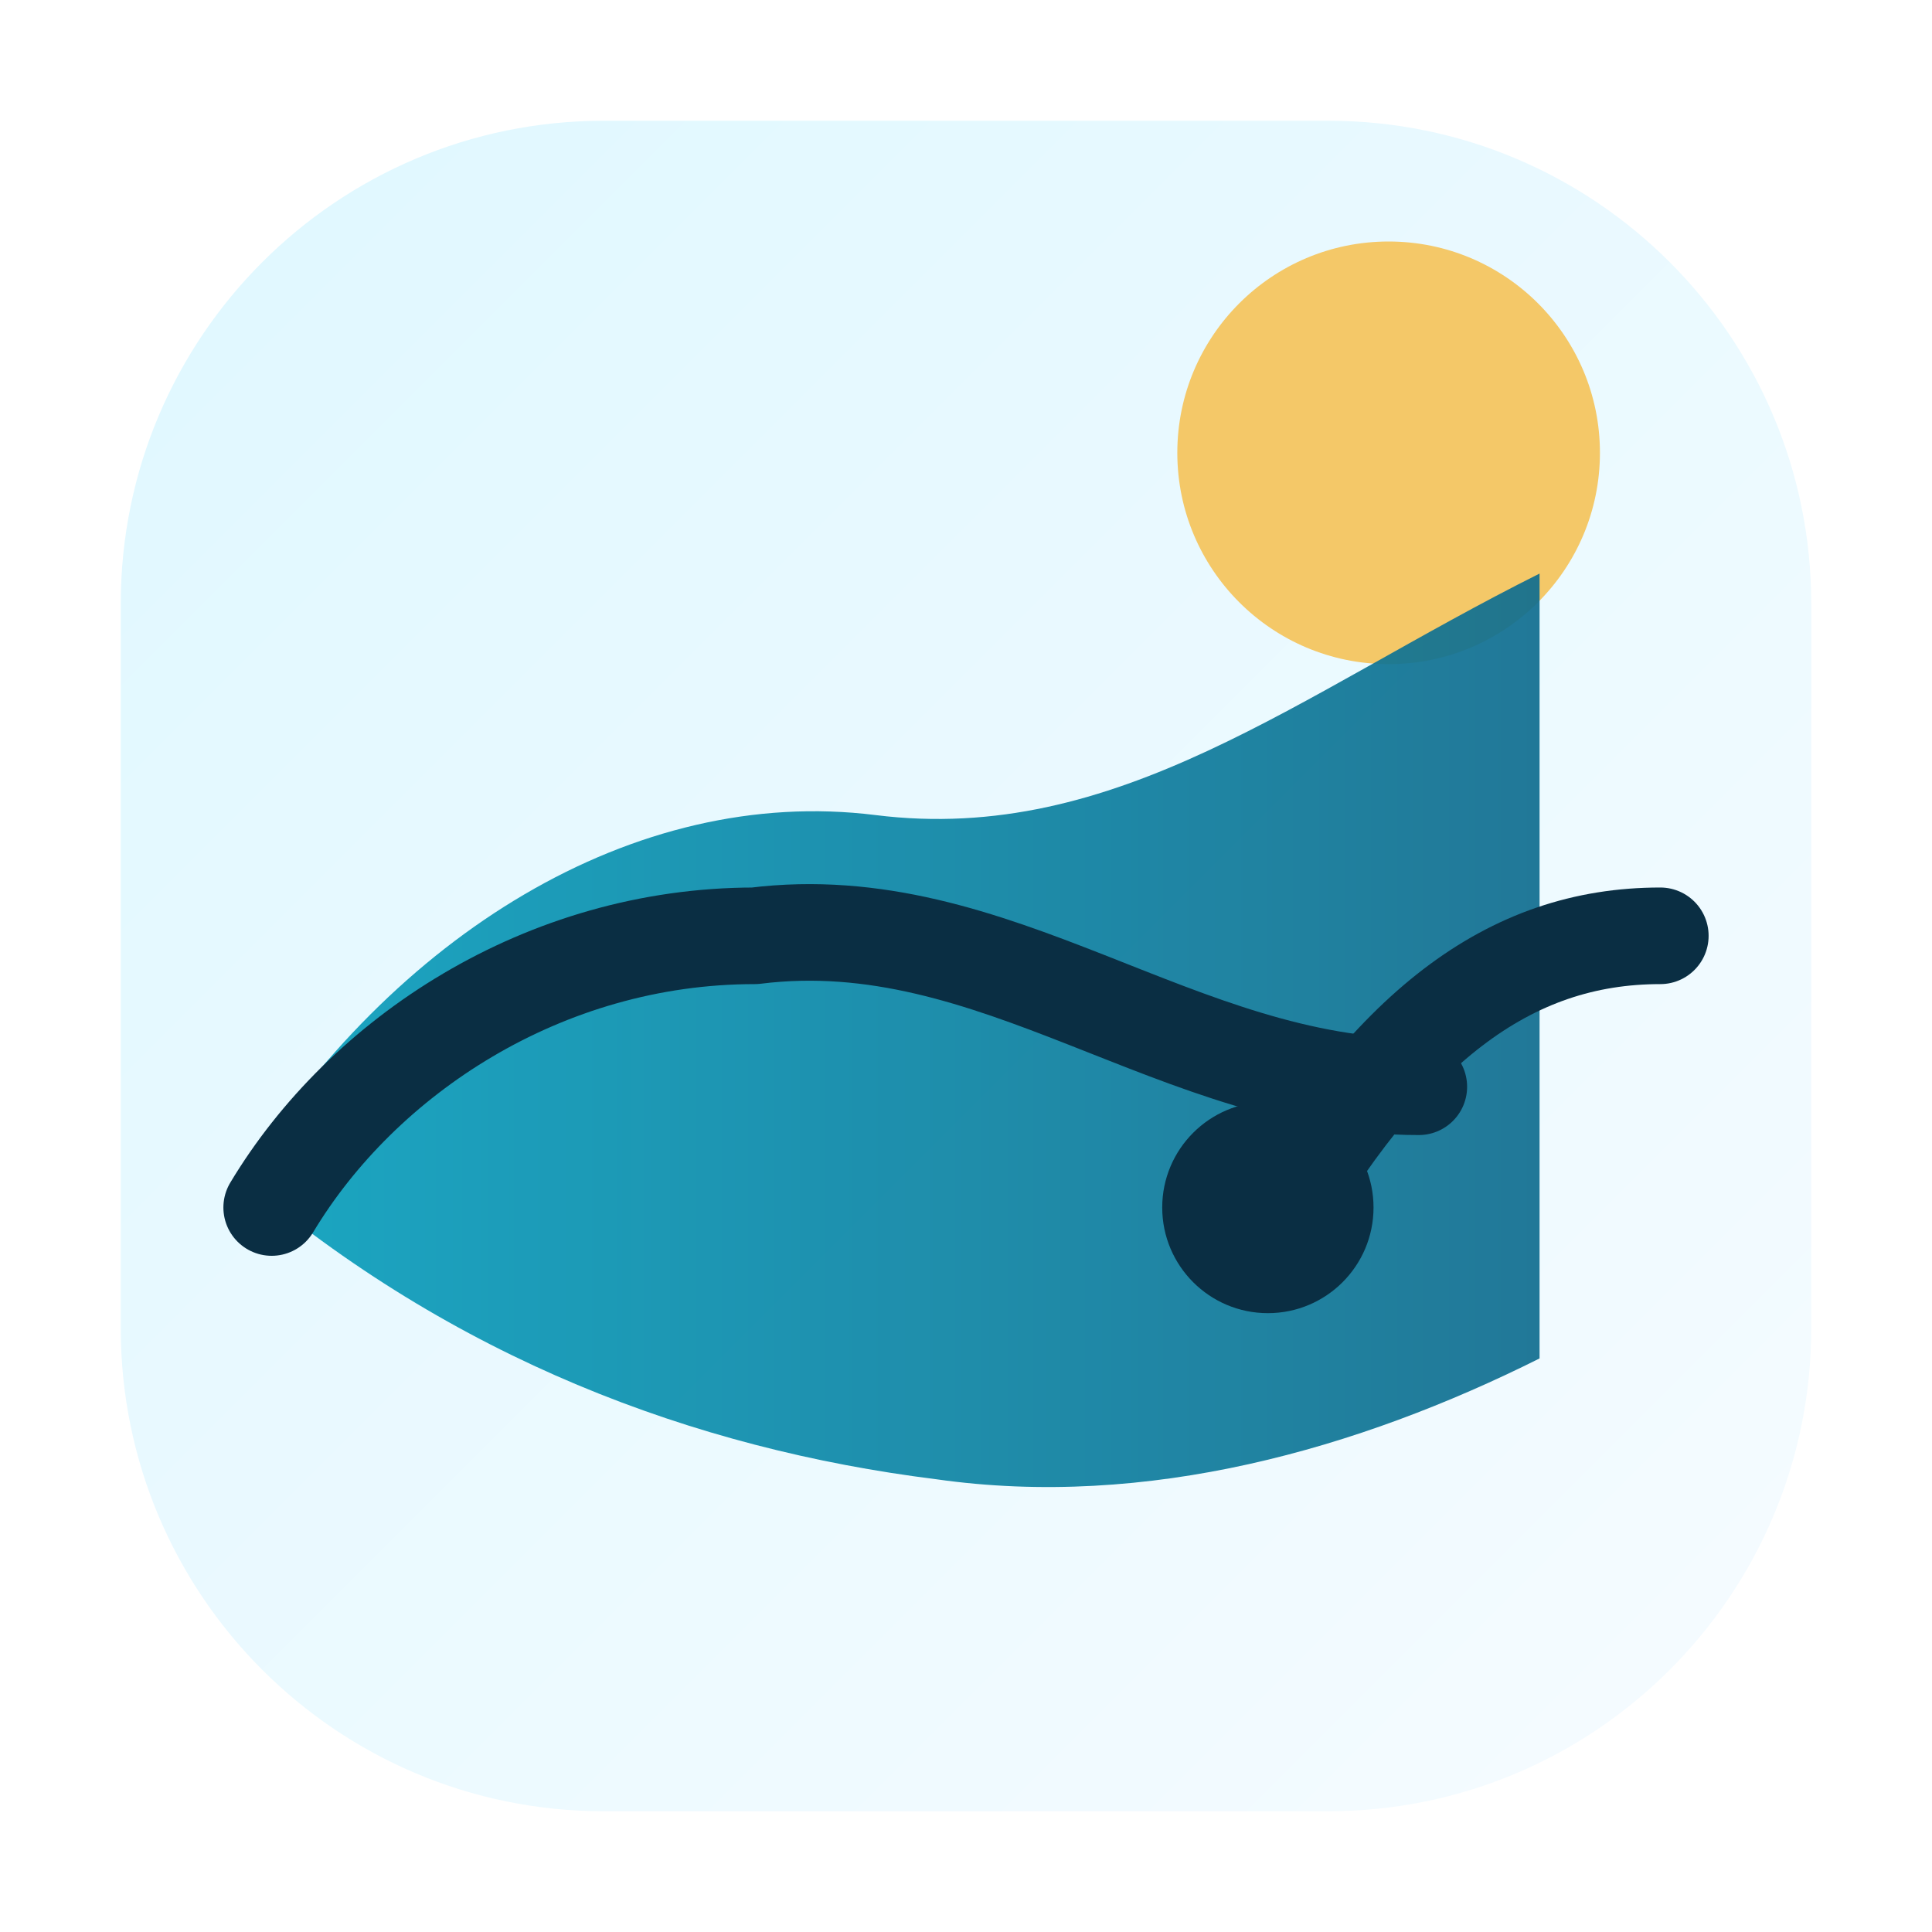
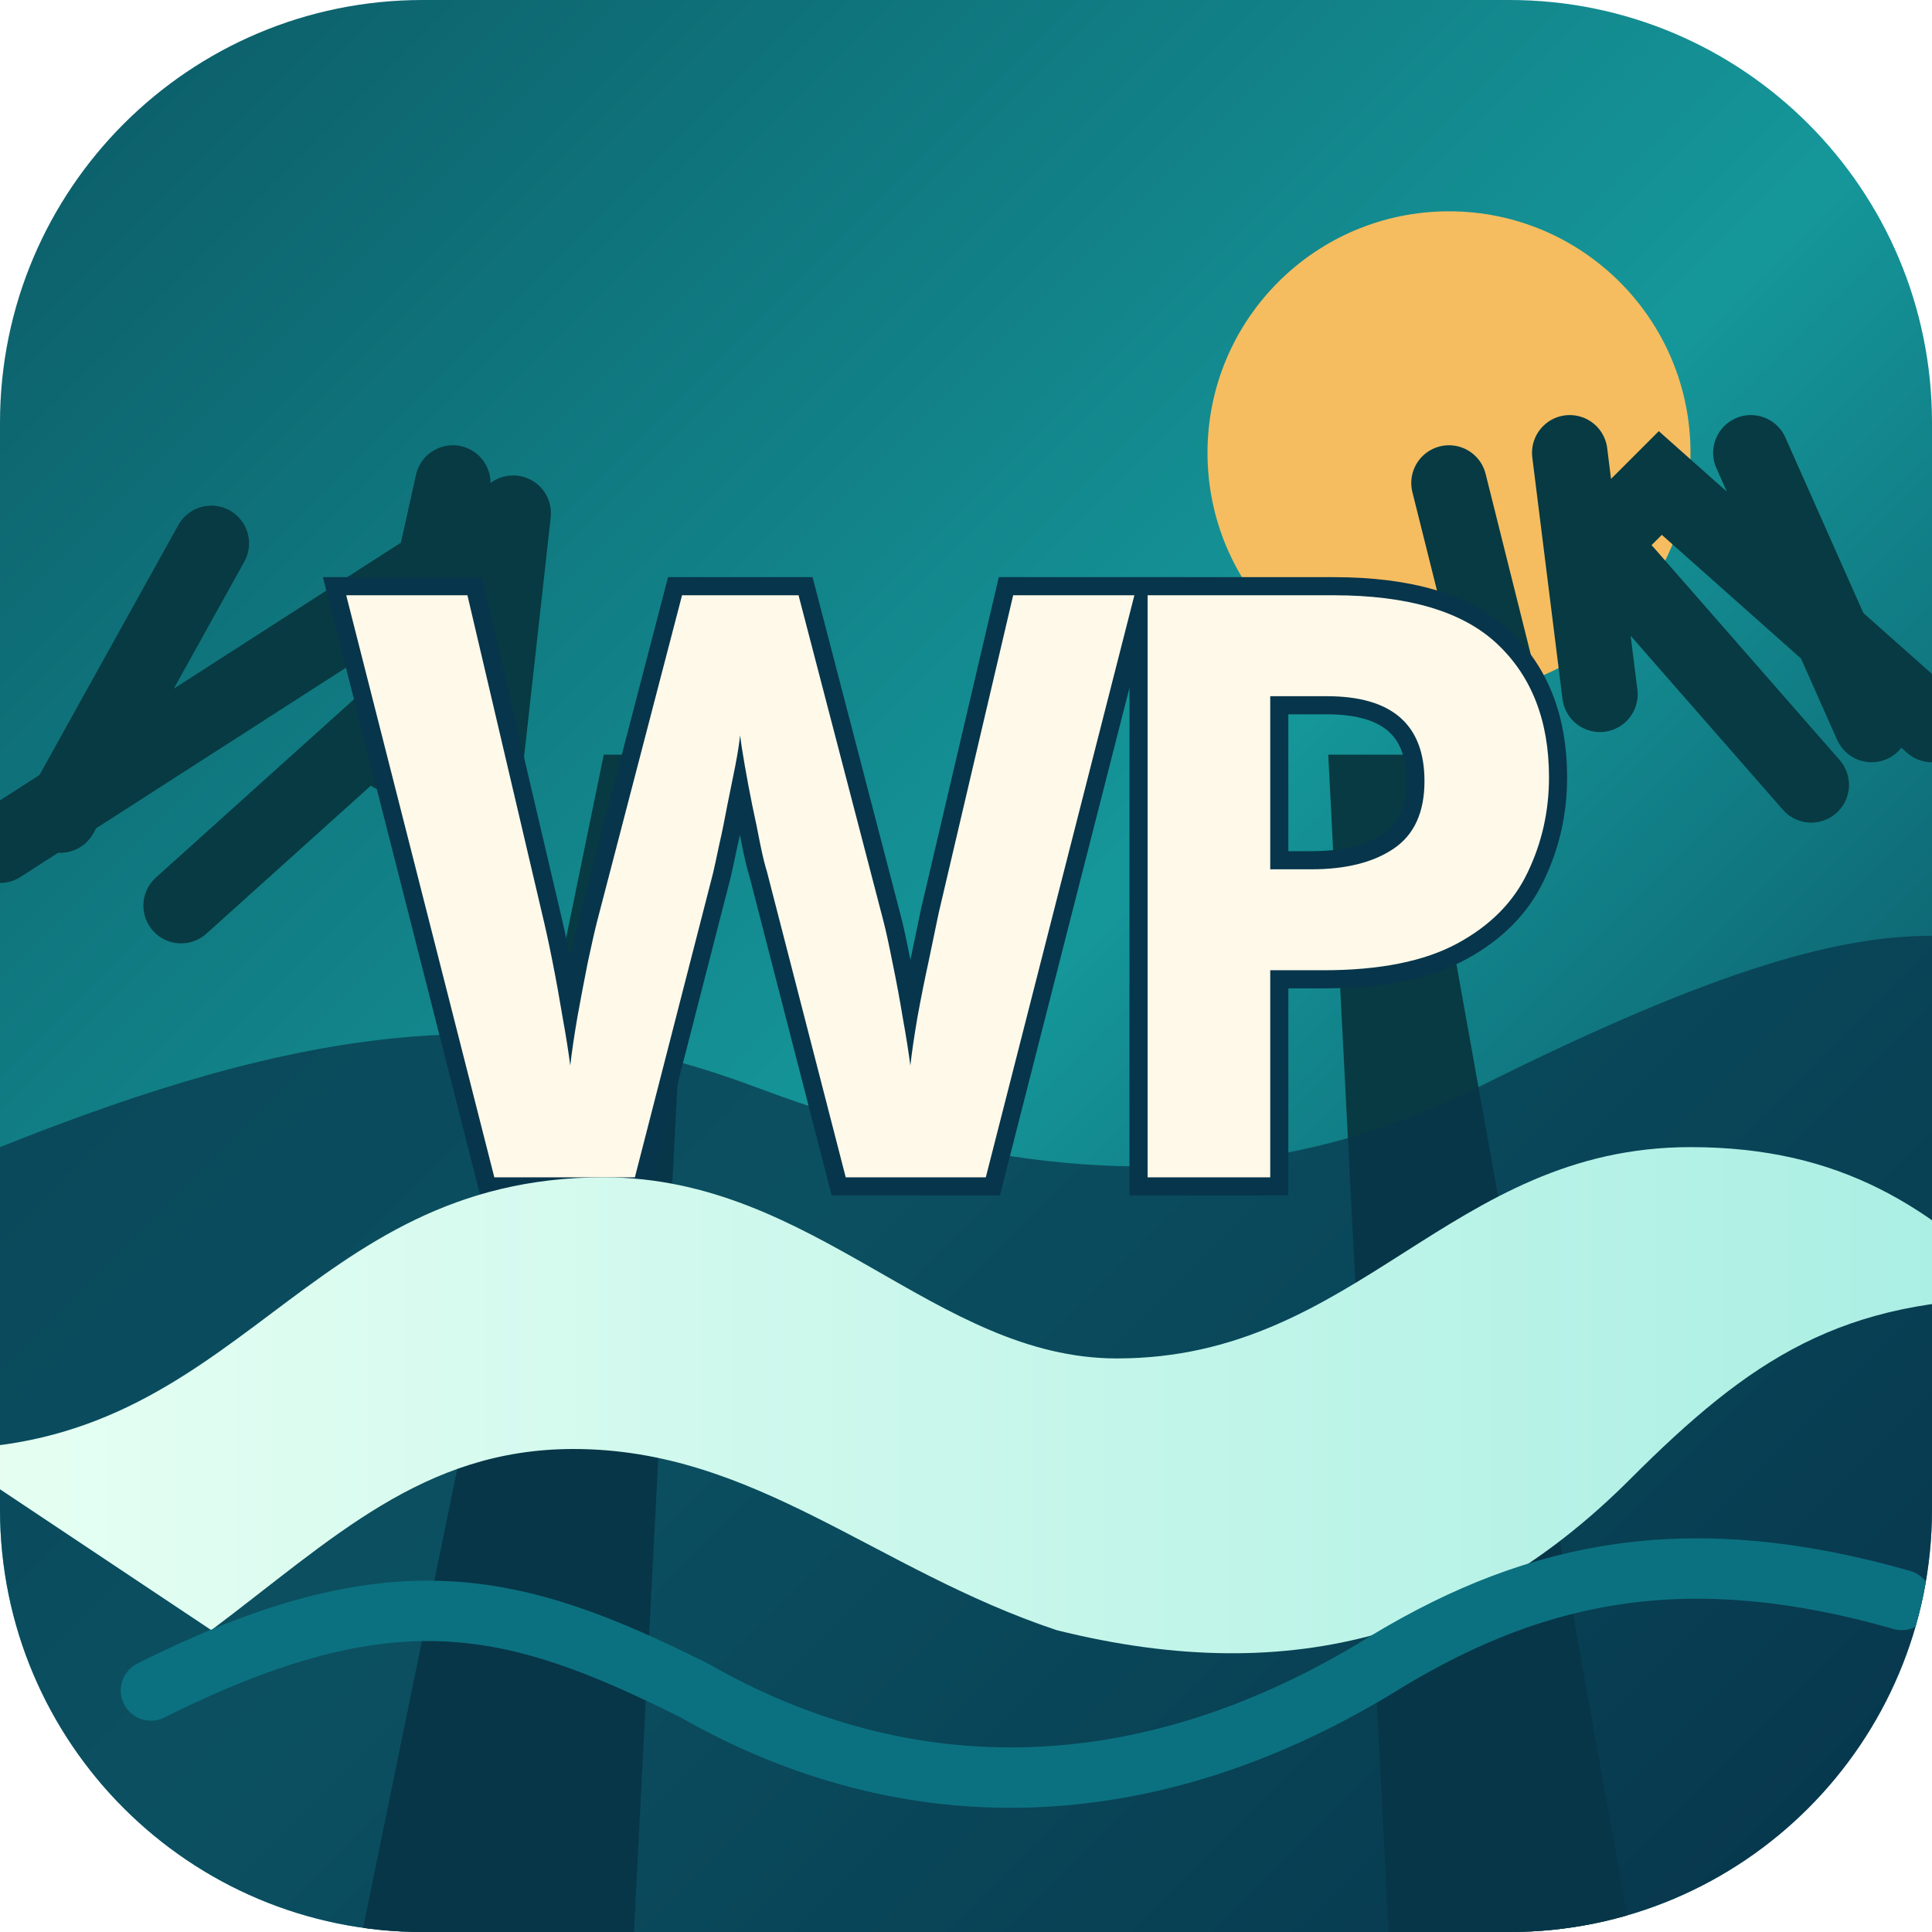
- <svg xmlns="http://www.w3.org/2000/svg" viewBox="0 0 64 64" role="img" aria-label="WavePoint favicon">
+ <svg xmlns="http://www.w3.org/2000/svg" viewBox="0 0 64 64" role="img" aria-label="WavePoint surf favicon">
  <defs>
-     <linearGradient id="bg" x1="0" x2="1" y1="0" y2="1">
-       <stop offset="0%" stop-color="#dff8ff" />
-       <stop offset="100%" stop-color="#f6fbff" />
+     <linearGradient id="sea" x1="0" y1="0" x2="1" y2="1">
+       <stop offset="0" stop-color="#0b5965" />
+       <stop offset=".52" stop-color="#15979a" />
+       <stop offset="1" stop-color="#06354b" />
    </linearGradient>
-     <linearGradient id="wave" x1="0" x2="1" y1="0" y2="0">
-       <stop offset="0%" stop-color="#0a9fbd" />
-       <stop offset="100%" stop-color="#0f6d8f" />
+     <linearGradient id="foam" x1="0" y1="0" x2="1" y2="0">
+       <stop offset="0" stop-color="#e8fff3" />
+       <stop offset="1" stop-color="#a8eee3" />
    </linearGradient>
+     <clipPath id="tile">
+       <rect width="64" height="64" rx="14" />
+     </clipPath>
  </defs>
-   <rect x="4" y="4" width="56" height="56" rx="16" fill="url(#bg)" />
-   <circle cx="46" cy="15" r="7" fill="#f4c868" />
-   <path d="M8 39C13 31 21 26 29 27C37 28 43 23 51 19V45C45 48 38 50 31 49C23 48 15 45 8 39Z" fill="url(#wave)" opacity="0.92" />
-   <path d="M9 40C12 35 18 31 25 31C33 30 39 36 47 36" fill="none" stroke="#0a2e43" stroke-width="3.2" stroke-linecap="round" stroke-linejoin="round" />
-   <path d="M42 41C46 34 50 31 55 31" fill="none" stroke="#0a2e43" stroke-width="3.2" stroke-linecap="round" />
-   <circle cx="42" cy="40" r="3.5" fill="#0a2e43" />
+   <g clip-path="url(#tile)">
+     <rect width="64" height="64" fill="url(#sea)" />
+     <circle cx="48" cy="15" r="8" fill="#f5bd60" />
+     <path d="M0 28 14 19l2 2-10 9m1-12-5 9m13-11-2 9m4-8-1 9M64 24l-9-8-2 2 7 8m-2-11 4 9m-10-9 1 8m-5-7 2 8" fill="none" stroke="#073a42" stroke-width="2.5" stroke-linecap="round" />
+     <path d="M12 64 20 25h3l-2 39M54 64 47 25h-3l2 39" fill="#073a42" />
+     <path d="M0 38c10-4 17-5 25-2s16 4 24 0 12-5 15-5v33H0Z" fill="#07354b" opacity=".72" />
+     <text x="32" y="39" fill="#fff9e9" stroke="#07354b" stroke-width="1.2" paint-order="stroke" text-anchor="middle" font-family="Arial Black, Impact, sans-serif" font-size="27" font-weight="900" letter-spacing="-2">WP</text>
+     <path d="M-2 48c10 0 12-9 22-9 7 0 11 6 17 6 8 0 11-7 19-7 5 0 8 2 11 5-6 0-9 2-13 6-5 5-11 7-19 5-6-2-10-6-16-6-5 0-8 3-12 6Z" fill="url(#foam)" />
+     <path d="M5 56c8-4 12-3 18 0 7 4 15 4 23-1 5-3 10-4 17-2" fill="none" stroke="#0b7180" stroke-width="2" stroke-linecap="round" />
+   </g>
</svg>
